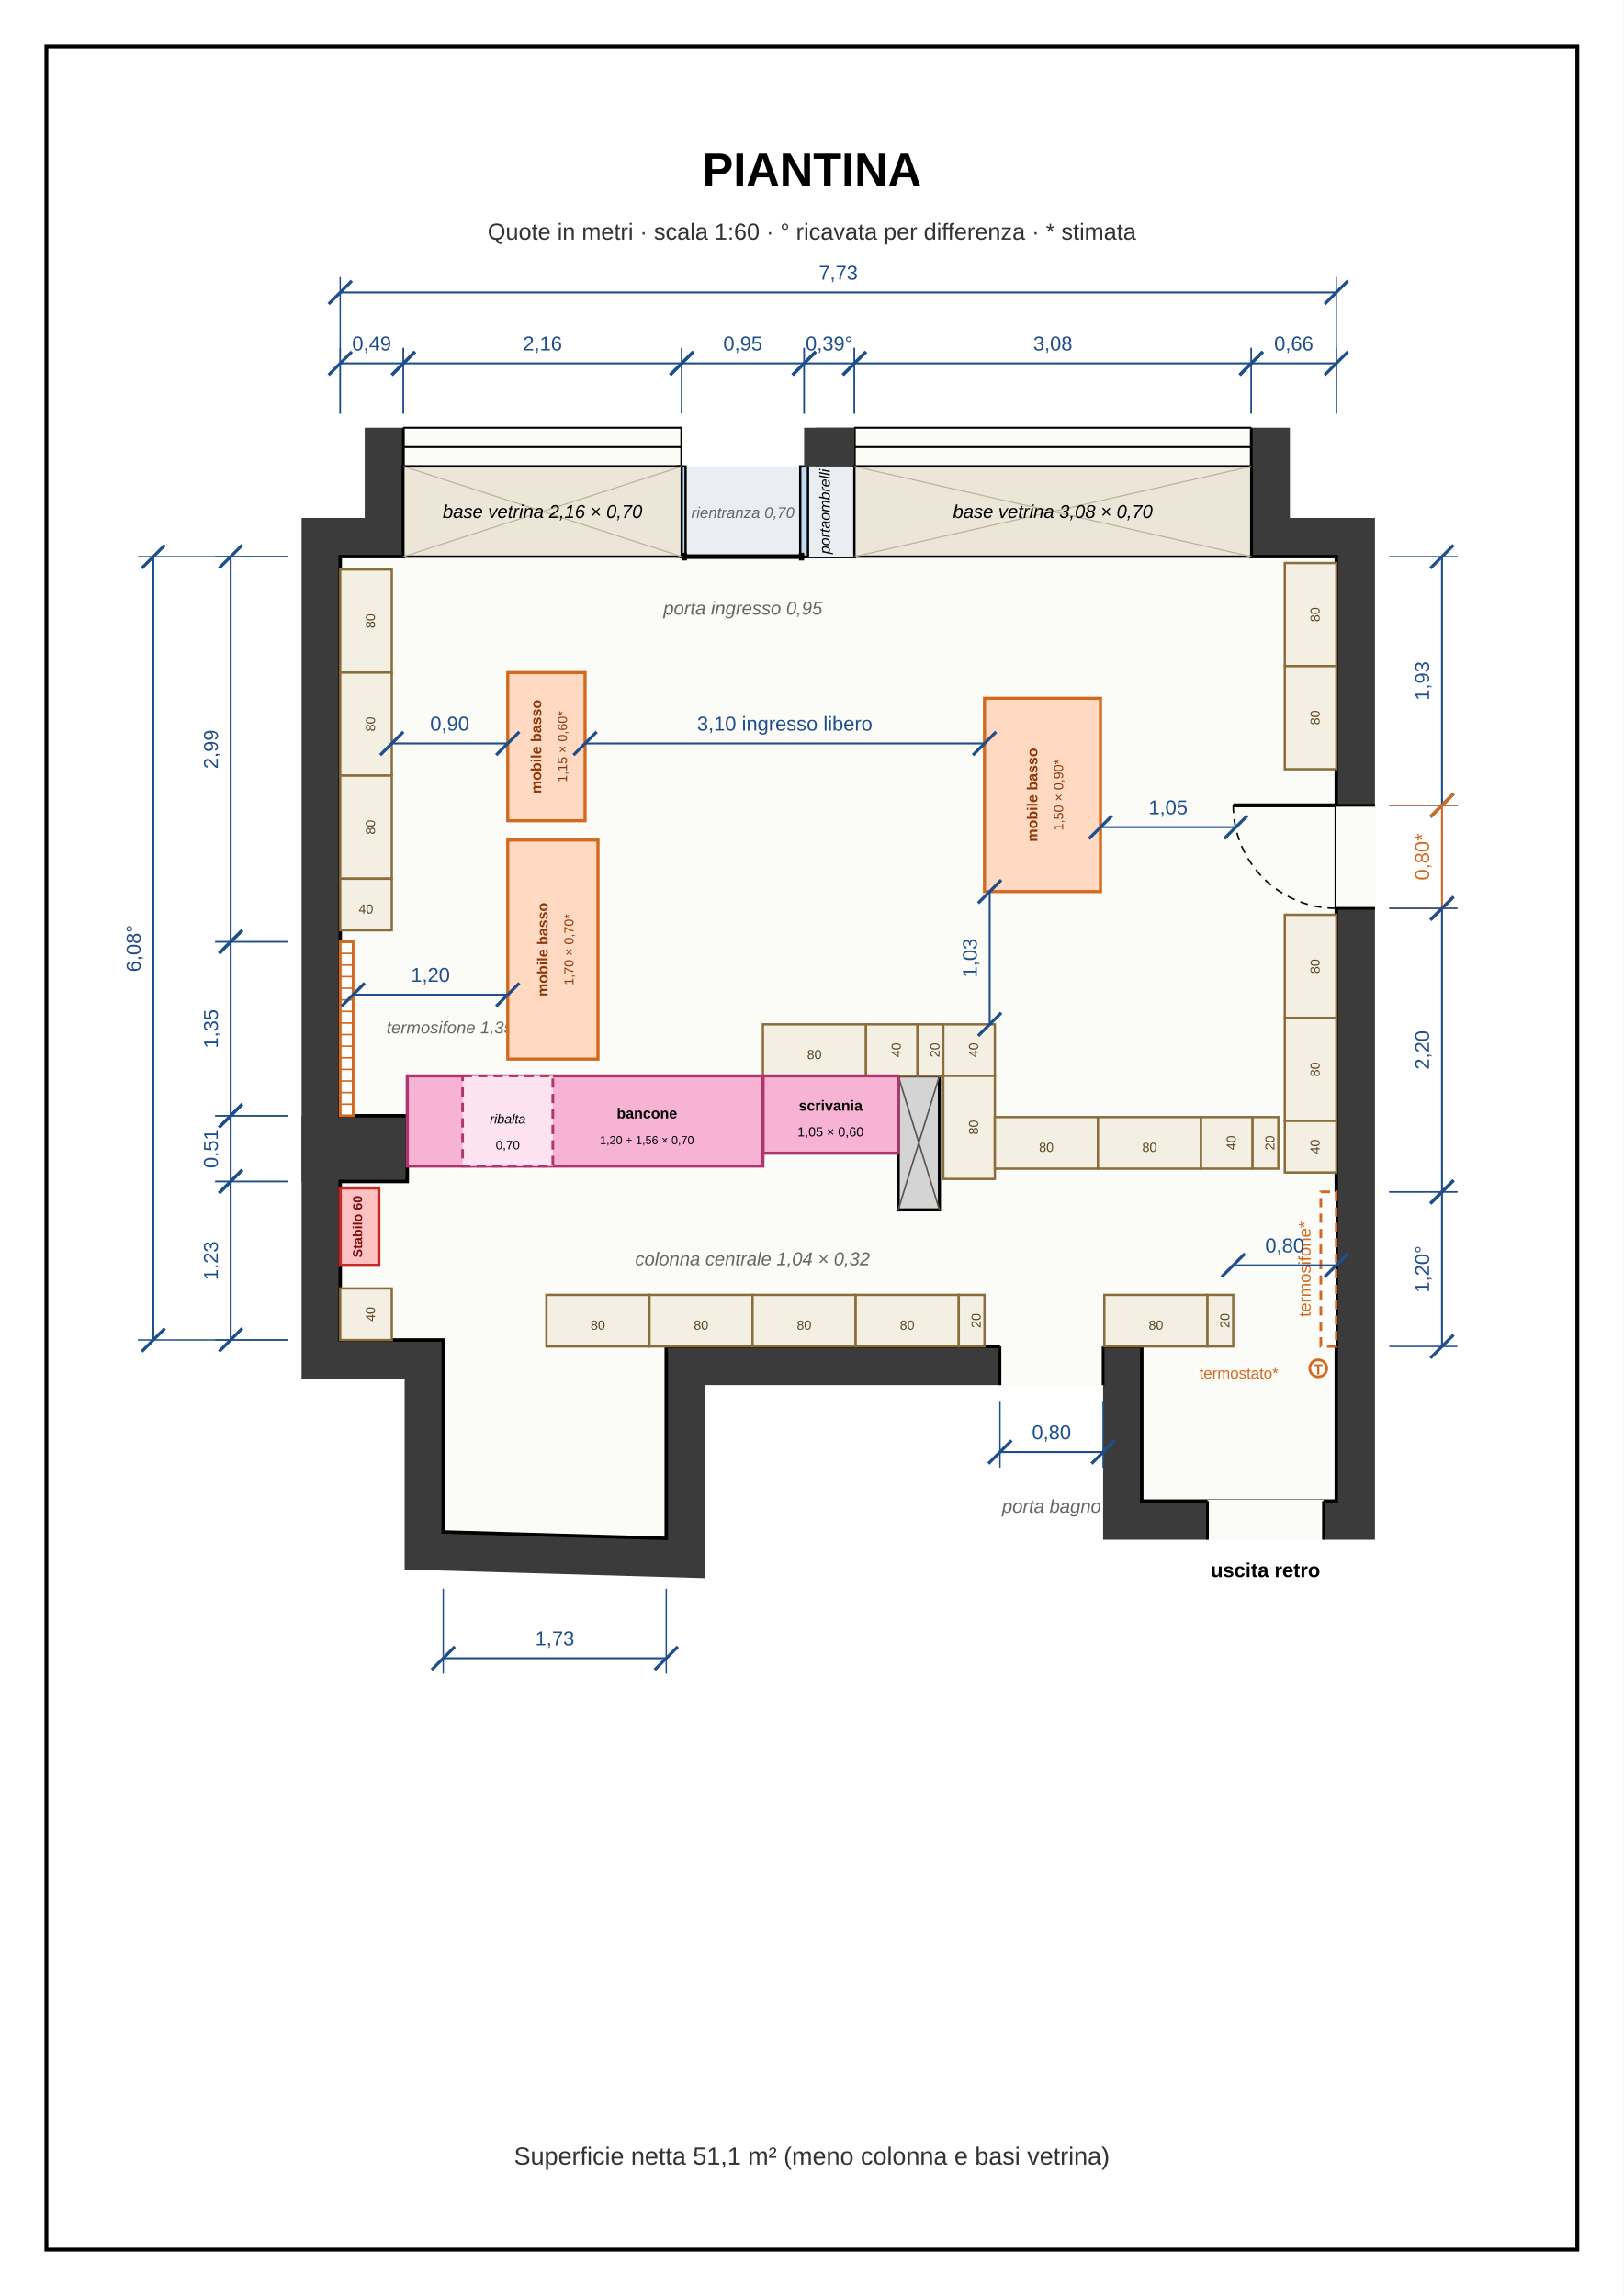
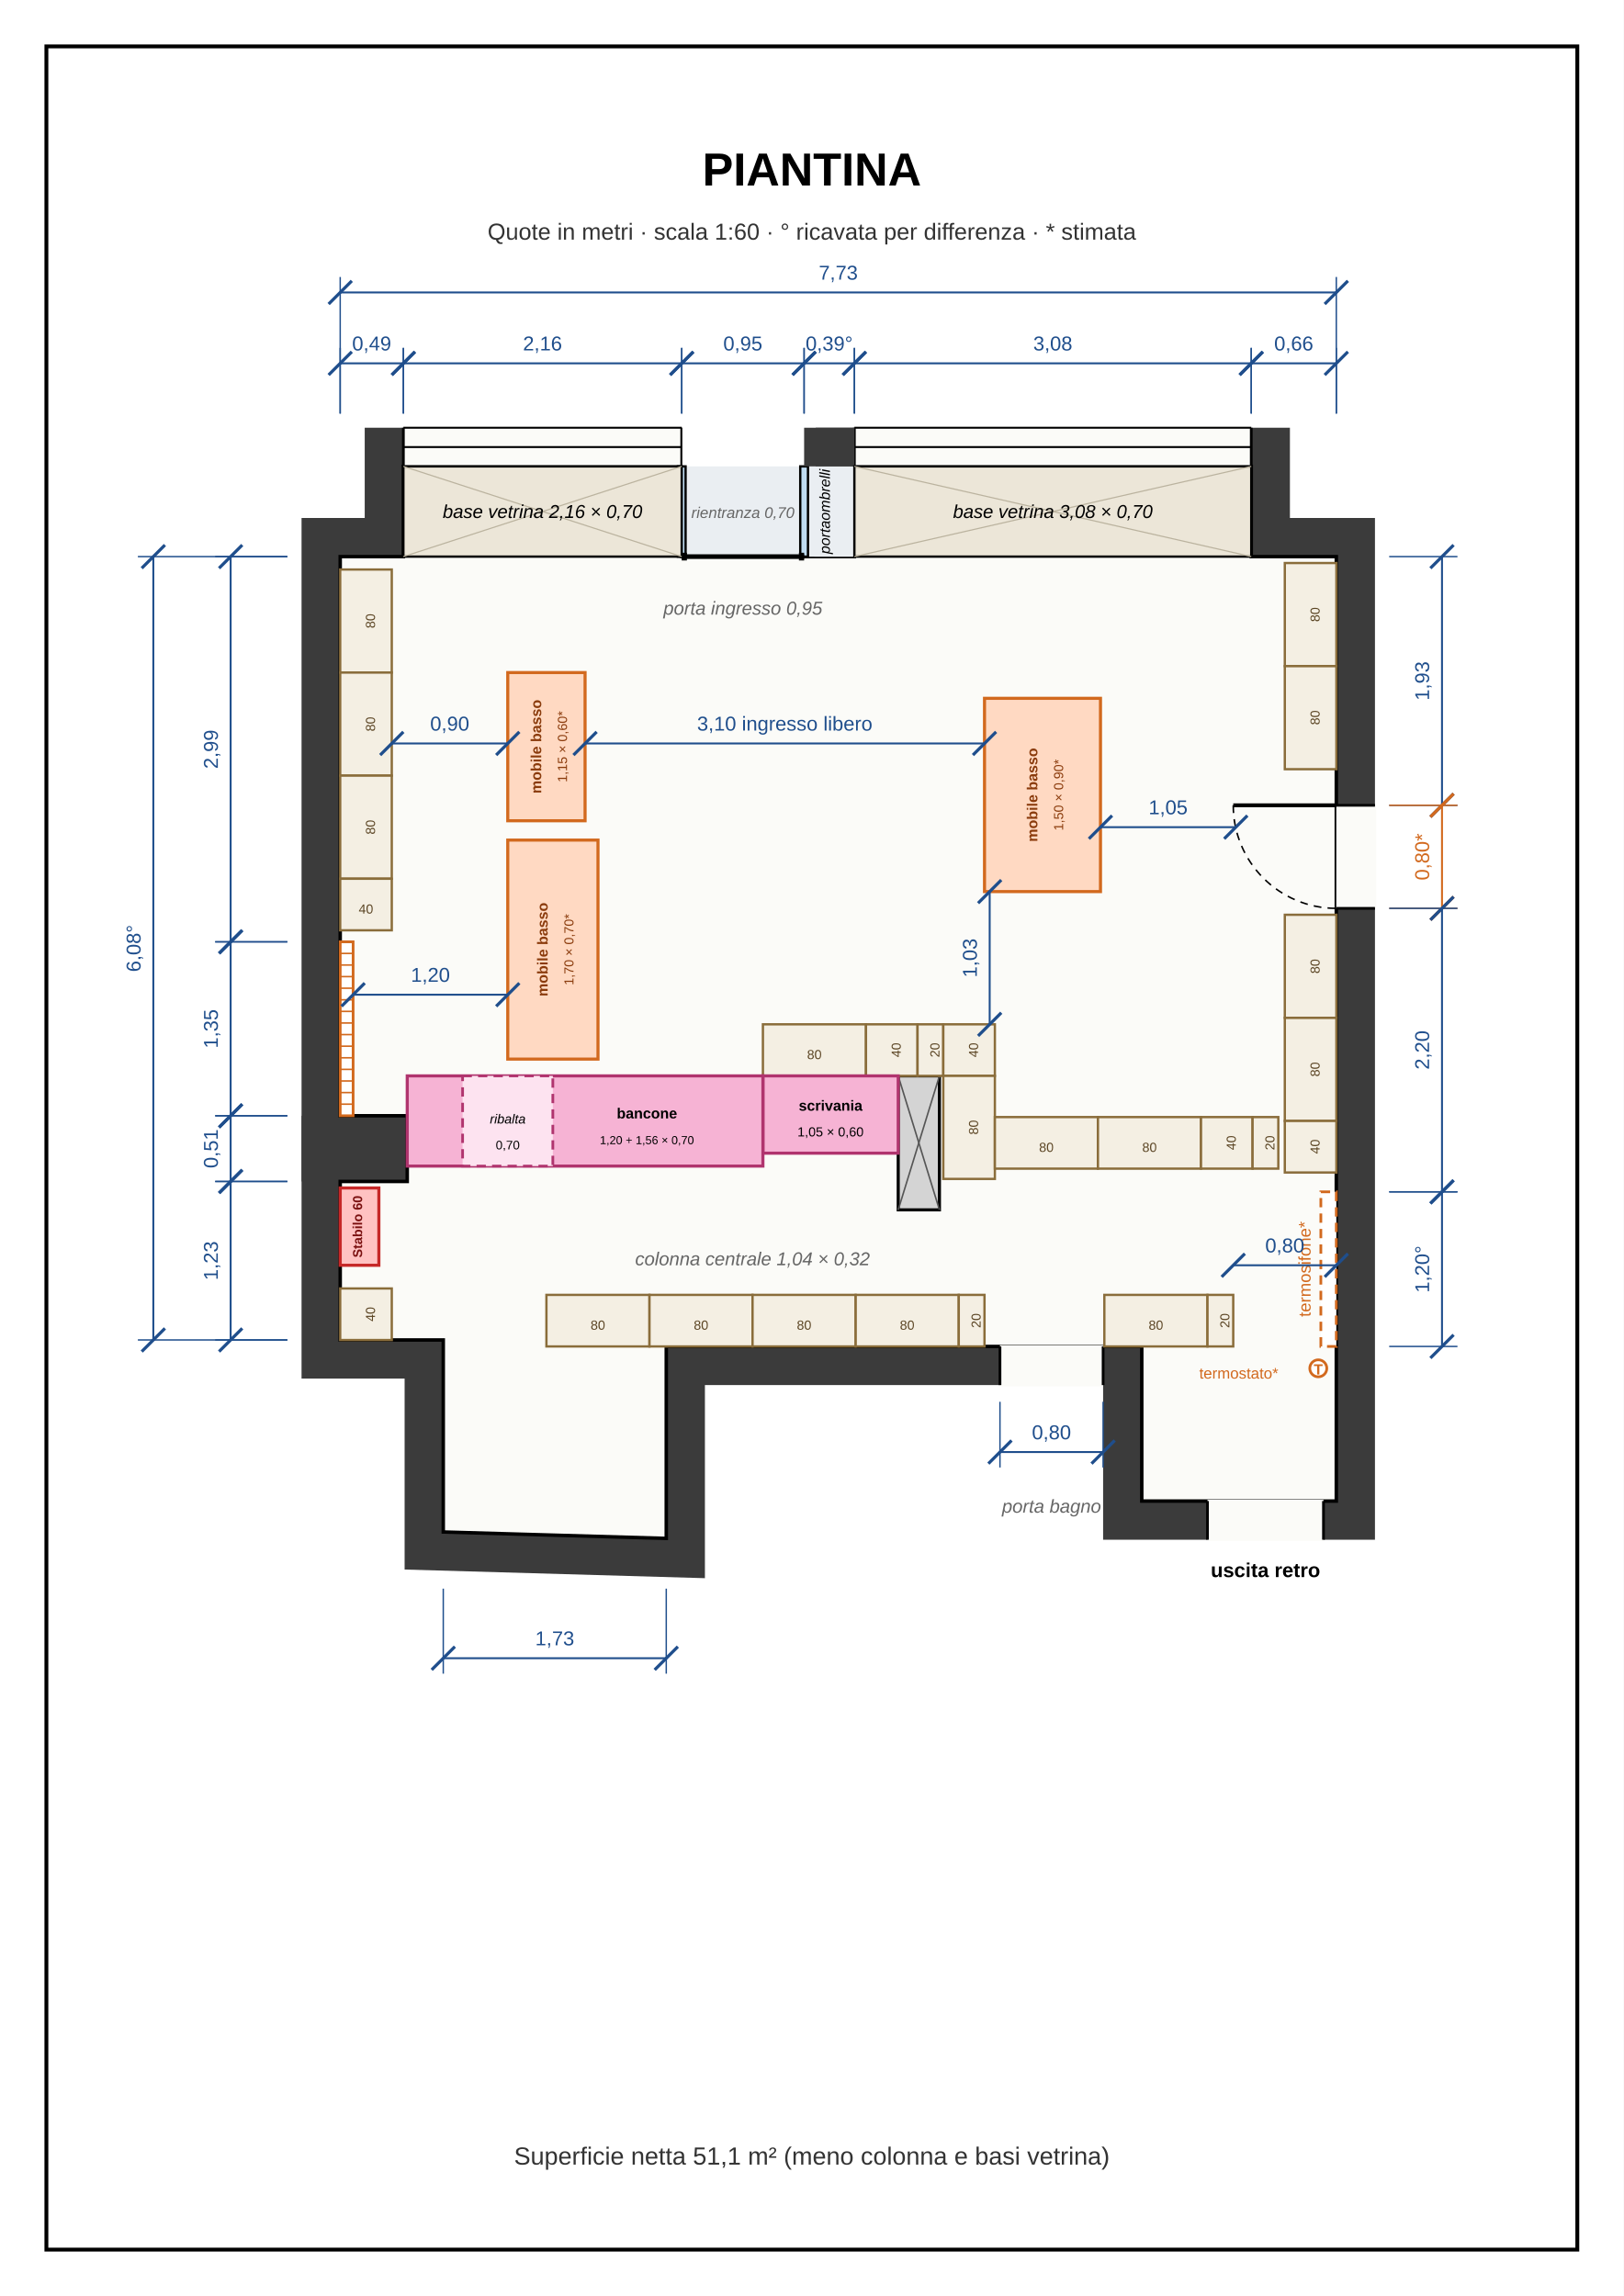
<svg xmlns="http://www.w3.org/2000/svg" width="210mm" height="297mm" viewBox="0 0 210 297" font-family="Arial, Helvetica, sans-serif">
  <defs>
    <pattern id="hatch" width="1.6" height="1.6" patternUnits="userSpaceOnUse" patternTransform="rotate(45)">
      <line x1="0" y1="0" x2="0" y2="1.6" stroke="#777" stroke-width="0.25" />
    </pattern>
  </defs>
  <rect width="210" height="297" fill="#ffffff" />
  <rect x="6" y="6" width="198" height="285" fill="none" stroke="#000" stroke-width="0.5" />
  <polygon points="44.00,72.00 52.17,72.00 52.17,60.33 88.17,60.33 88.17,72.00 110.50,72.00 110.50,60.33 161.83,60.33 161.83,72.00 172.83,72.00 172.83,194.17 147.67,194.17 147.67,174.17 86.17,174.17 86.17,199.00 57.33,198.17 57.33,173.33 44.00,173.33 44.00,152.83 52.67,152.83 52.67,144.33 44.00,144.33" fill="none" stroke="#3b3b3b" stroke-width="10.00" stroke-linejoin="miter" stroke-miterlimit="10" />
  <polygon points="44.00,72.00 52.17,72.00 52.17,60.33 88.17,60.33 88.17,72.00 110.50,72.00 110.50,60.33 161.83,60.33 161.83,72.00 172.83,72.00 172.83,194.17 147.67,194.17 147.67,174.17 86.17,174.17 86.17,199.00 57.33,198.17 57.33,173.33 44.00,173.33 44.00,152.83 52.67,152.83 52.67,144.33 44.00,144.33" fill="#fbfbf8" stroke="none" />
  <rect x="39.00" y="144.33" width="13.67" height="8.50" fill="#3b3b3b" stroke="none" stroke-width="0.25" />
  <polygon points="44.00,72.00 52.17,72.00 52.17,60.33 88.17,60.33 88.17,72.00 110.50,72.00 110.50,60.33 161.83,60.33 161.83,72.00 172.83,72.00 172.83,194.17 147.67,194.17 147.67,174.17 86.17,174.17 86.17,199.00 57.33,198.17 57.33,173.33 44.00,173.33 44.00,152.83 52.67,152.83 52.67,144.33 44.00,144.33" fill="none" stroke="#000" stroke-width="0.45" stroke-linejoin="miter" />
  <rect x="52.17" y="55.17" width="36.00" height="5.33" fill="#fbfbf8" stroke="none" stroke-width="0.25" />
  <line x1="52.17" y1="55.33" x2="52.17" y2="60.33" stroke="#000" stroke-width="0.35" />
  <line x1="88.17" y1="55.33" x2="88.17" y2="60.33" stroke="#000" stroke-width="0.35" />
  <line x1="52.17" y1="55.33" x2="88.17" y2="55.33" stroke="#000" stroke-width="0.25" />
  <line x1="52.17" y1="57.83" x2="88.17" y2="57.83" stroke="#000" stroke-width="0.25" />
  <line x1="52.17" y1="60.33" x2="88.17" y2="60.33" stroke="#000" stroke-width="0.25" />
  <rect x="110.50" y="55.17" width="51.33" height="5.33" fill="#fbfbf8" stroke="none" stroke-width="0.25" />
  <line x1="110.50" y1="55.33" x2="110.50" y2="60.33" stroke="#000" stroke-width="0.35" />
  <line x1="161.83" y1="55.33" x2="161.83" y2="60.33" stroke="#000" stroke-width="0.35" />
  <line x1="110.50" y1="55.33" x2="161.83" y2="55.33" stroke="#000" stroke-width="0.25" />
  <line x1="110.50" y1="57.83" x2="161.83" y2="57.83" stroke="#000" stroke-width="0.25" />
  <line x1="110.50" y1="60.33" x2="161.83" y2="60.33" stroke="#000" stroke-width="0.25" />
  <rect x="88.17" y="60.33" width="5.17" height="11.67" fill="#fbfbf8" stroke="none" stroke-width="0.25" />
  <rect x="88.25" y="55.17" width="5.25" height="5.25" fill="#ffffff" stroke="none" stroke-width="0.25" />
  <rect x="105.33" y="60.33" width="5.17" height="11.67" fill="#fbfbf8" stroke="none" stroke-width="0.25" />
  <rect x="88.17" y="66.83" width="22.33" height="5.17" fill="#fbfbf8" stroke="none" stroke-width="0.25" />
  <line x1="88.17" y1="67.00" x2="88.17" y2="72.00" stroke="#000" stroke-width="0.35" />
  <line x1="110.50" y1="67.00" x2="110.50" y2="72.00" stroke="#000" stroke-width="0.35" />
  <rect x="88.17" y="60.33" width="22.33" height="11.67" fill="#eaeef2" stroke="none" stroke-width="0.25" />
  <rect x="87.67" y="60.33" width="1.00" height="11.67" fill="#bfdcf2" stroke="#000" stroke-width="0.3" />
  <rect x="103.50" y="60.33" width="1.00" height="11.67" fill="#bfdcf2" stroke="#000" stroke-width="0.3" />
  <line x1="88.17" y1="72.00" x2="104.00" y2="72.00" stroke="#000" stroke-width="0.6" />
  <rect x="88.17" y="71.50" width="0.67" height="1.00" fill="#000" stroke="none" stroke-width="0.25" />
  <rect x="103.33" y="71.50" width="0.67" height="1.00" fill="#000" stroke="none" stroke-width="0.25" />
  <rect x="104.00" y="55.33" width="6.50" height="5.00" fill="#3b3b3b" stroke="none" stroke-width="0.25" />
  <rect x="172.83" y="104.17" width="5.17" height="13.33" fill="#fbfbf8" stroke="none" stroke-width="0.25" />
  <line x1="172.83" y1="104.17" x2="177.83" y2="104.17" stroke="#000" stroke-width="0.35" />
  <line x1="172.83" y1="117.50" x2="177.83" y2="117.50" stroke="#000" stroke-width="0.35" />
  <line x1="172.83" y1="104.17" x2="159.50" y2="104.17" stroke="#000" stroke-width="0.5" />
  <path d="M 159.50 104.17 A 13.33 13.33 0 0 0 172.83 117.50" fill="none" stroke="#000" stroke-width="0.2" stroke-dasharray="1 0.8" />
  <rect x="129.33" y="174.00" width="13.33" height="5.33" fill="#fbfbf8" stroke="none" stroke-width="0.25" />
  <line x1="129.33" y1="174.17" x2="129.33" y2="179.17" stroke="#000" stroke-width="0.35" />
  <line x1="142.67" y1="174.17" x2="142.67" y2="179.17" stroke="#000" stroke-width="0.35" />
  <rect x="156.17" y="194.00" width="15.00" height="5.33" fill="#fbfbf8" stroke="none" stroke-width="0.25" />
  <line x1="156.17" y1="194.17" x2="156.17" y2="199.17" stroke="#000" stroke-width="0.35" />
  <line x1="171.17" y1="194.17" x2="171.17" y2="199.17" stroke="#000" stroke-width="0.35" />
  <rect x="156.17" y="194.00" width="15.00" height="5.33" fill="none" stroke="none" stroke-width="0.25" />
  <rect x="52.17" y="60.33" width="36.00" height="11.67" fill="#ece6d8" stroke="#000" stroke-width="0.3" />
  <line x1="52.17" y1="60.33" x2="88.17" y2="72.00" stroke="#bbb39f" stroke-width="0.15" />
  <line x1="52.17" y1="72.00" x2="88.17" y2="60.33" stroke="#bbb39f" stroke-width="0.15" />
  <rect x="110.50" y="60.33" width="51.33" height="11.67" fill="#ece6d8" stroke="#000" stroke-width="0.3" />
  <line x1="110.50" y1="60.33" x2="161.83" y2="72.00" stroke="#bbb39f" stroke-width="0.15" />
  <line x1="110.50" y1="72.00" x2="161.83" y2="60.33" stroke="#bbb39f" stroke-width="0.15" />
  <rect x="116.17" y="139.17" width="5.33" height="17.33" fill="#d4d4d4" stroke="#000" stroke-width="0.4" />
  <line x1="116.17" y1="139.17" x2="121.50" y2="156.50" stroke="#555" stroke-width="0.2" />
  <line x1="121.50" y1="139.17" x2="116.17" y2="156.50" stroke="#555" stroke-width="0.2" />
  <rect x="44.00" y="121.83" width="1.67" height="22.50" fill="#fff" stroke="#d2691e" stroke-width="0.35" />
  <line x1="44.00" y1="123.33" x2="45.67" y2="123.33" stroke="#d2691e" stroke-width="0.2" />
  <line x1="44.00" y1="124.83" x2="45.67" y2="124.83" stroke="#d2691e" stroke-width="0.2" />
  <line x1="44.00" y1="126.33" x2="45.67" y2="126.33" stroke="#d2691e" stroke-width="0.2" />
  <line x1="44.00" y1="127.83" x2="45.67" y2="127.83" stroke="#d2691e" stroke-width="0.2" />
  <line x1="44.00" y1="129.33" x2="45.67" y2="129.33" stroke="#d2691e" stroke-width="0.2" />
  <line x1="44.00" y1="130.83" x2="45.67" y2="130.83" stroke="#d2691e" stroke-width="0.2" />
  <line x1="44.00" y1="132.33" x2="45.67" y2="132.33" stroke="#d2691e" stroke-width="0.2" />
  <line x1="44.00" y1="133.83" x2="45.67" y2="133.83" stroke="#d2691e" stroke-width="0.2" />
  <line x1="44.00" y1="135.33" x2="45.67" y2="135.33" stroke="#d2691e" stroke-width="0.2" />
  <line x1="44.00" y1="136.83" x2="45.67" y2="136.83" stroke="#d2691e" stroke-width="0.2" />
  <line x1="44.00" y1="138.33" x2="45.67" y2="138.33" stroke="#d2691e" stroke-width="0.2" />
  <line x1="44.00" y1="139.83" x2="45.67" y2="139.83" stroke="#d2691e" stroke-width="0.2" />
  <line x1="44.00" y1="141.33" x2="45.67" y2="141.33" stroke="#d2691e" stroke-width="0.2" />
  <line x1="44.00" y1="142.83" x2="45.67" y2="142.83" stroke="#d2691e" stroke-width="0.2" />
  <rect x="170.83" y="154.17" width="2.00" height="20.00" fill="#fff" stroke="#d2691e" stroke-width="0.35" stroke-dasharray="1.2 0.8" />
  <text x="169.50" y="164.17" font-size="2.2" fill="#d2691e" text-anchor="middle" font-weight="normal" font-style="normal" transform="rotate(-90 169.50 164.17)">termosifone*</text>
  <circle cx="170.50" cy="177.00" r="1.1" fill="#fff" stroke="#d2691e" stroke-width="0.35" />
  <text x="170.50" y="177.80" font-size="1.9" fill="#d2691e" text-anchor="middle" font-weight="bold">T</text>
  <text x="165.33" y="178.33" font-size="2.0" fill="#d2691e" text-anchor="end" font-weight="normal" font-style="normal">termostato*</text>
  <text x="70.17" y="67.00" font-size="2.4" fill="#000" text-anchor="middle" font-weight="normal" font-style="italic">base vetrina 2,16 × 0,70</text>
  <text x="136.17" y="67.00" font-size="2.4" fill="#000" text-anchor="middle" font-weight="normal" font-style="italic">base vetrina 3,08 × 0,70</text>
  <text x="96.08" y="79.50" font-size="2.4" fill="#666666" text-anchor="middle" font-weight="normal" font-style="italic">porta ingresso 0,95</text>
  <text x="96.08" y="67.00" font-size="2.0" fill="#666666" text-anchor="middle" font-weight="normal" font-style="italic">rientranza 0,70</text>
  <text x="107.33" y="66.17" font-size="1.9" fill="#000" text-anchor="middle" font-weight="normal" font-style="italic" transform="rotate(-90 107.33 66.17)">portaombrelli</text>
  <text x="97.33" y="163.67" font-size="2.4" fill="#666666" text-anchor="middle" font-weight="normal" font-style="italic">colonna centrale 1,04 × 0,32</text>
-   <text x="50.00" y="133.67" font-size="2.2" fill="#666666" text-anchor="start" font-weight="normal" font-style="italic">termosifone 1,35</text>
  <text x="136.00" y="195.67" font-size="2.4" fill="#666666" text-anchor="middle" font-weight="normal" font-style="italic">porta bagno</text>
  <text x="163.67" y="204.00" font-size="2.6" fill="#000" text-anchor="middle" font-weight="bold" font-style="normal">uscita retro</text>
  <rect x="44.00" y="73.67" width="6.67" height="13.33" fill="#f4efe3" stroke="#8a6d3b" stroke-width="0.3" />
  <text x="48.50" y="80.33" font-size="1.7" fill="#5b4524" text-anchor="middle" font-weight="normal" font-style="normal" transform="rotate(-90 48.50 80.33)">80</text>
  <rect x="44.00" y="87.00" width="6.67" height="13.33" fill="#f4efe3" stroke="#8a6d3b" stroke-width="0.3" />
  <text x="48.50" y="93.67" font-size="1.7" fill="#5b4524" text-anchor="middle" font-weight="normal" font-style="normal" transform="rotate(-90 48.50 93.67)">80</text>
  <rect x="44.00" y="100.33" width="6.67" height="13.33" fill="#f4efe3" stroke="#8a6d3b" stroke-width="0.3" />
  <text x="48.50" y="107.00" font-size="1.7" fill="#5b4524" text-anchor="middle" font-weight="normal" font-style="normal" transform="rotate(-90 48.50 107.00)">80</text>
  <rect x="44.00" y="113.67" width="6.67" height="6.67" fill="#f4efe3" stroke="#8a6d3b" stroke-width="0.3" />
  <text x="47.33" y="118.17" font-size="1.7" fill="#5b4524" text-anchor="middle" font-weight="normal" font-style="normal">40</text>
  <rect x="44.00" y="166.67" width="6.67" height="6.67" fill="#f4efe3" stroke="#8a6d3b" stroke-width="0.3" />
  <text x="48.50" y="170.00" font-size="1.7" fill="#5b4524" text-anchor="middle" font-weight="normal" font-style="normal" transform="rotate(-90 48.50 170.00)">40</text>
  <rect x="70.67" y="167.50" width="13.33" height="6.67" fill="#f4efe3" stroke="#8a6d3b" stroke-width="0.3" />
  <text x="77.33" y="172.00" font-size="1.7" fill="#5b4524" text-anchor="middle" font-weight="normal" font-style="normal">80</text>
  <rect x="84.00" y="167.50" width="13.33" height="6.67" fill="#f4efe3" stroke="#8a6d3b" stroke-width="0.3" />
  <text x="90.67" y="172.00" font-size="1.7" fill="#5b4524" text-anchor="middle" font-weight="normal" font-style="normal">80</text>
  <rect x="97.33" y="167.50" width="13.33" height="6.67" fill="#f4efe3" stroke="#8a6d3b" stroke-width="0.3" />
  <text x="104.00" y="172.00" font-size="1.7" fill="#5b4524" text-anchor="middle" font-weight="normal" font-style="normal">80</text>
  <rect x="110.67" y="167.50" width="13.33" height="6.67" fill="#f4efe3" stroke="#8a6d3b" stroke-width="0.3" />
  <text x="117.33" y="172.00" font-size="1.7" fill="#5b4524" text-anchor="middle" font-weight="normal" font-style="normal">80</text>
  <rect x="124.00" y="167.50" width="3.33" height="6.67" fill="#f4efe3" stroke="#8a6d3b" stroke-width="0.3" />
  <text x="126.83" y="170.83" font-size="1.7" fill="#5b4524" text-anchor="middle" font-weight="normal" font-style="normal" transform="rotate(-90 126.83 170.83)">20</text>
  <rect x="142.83" y="167.50" width="13.33" height="6.67" fill="#f4efe3" stroke="#8a6d3b" stroke-width="0.3" />
  <text x="149.50" y="172.00" font-size="1.7" fill="#5b4524" text-anchor="middle" font-weight="normal" font-style="normal">80</text>
  <rect x="156.17" y="167.50" width="3.33" height="6.67" fill="#f4efe3" stroke="#8a6d3b" stroke-width="0.3" />
  <text x="159.00" y="170.83" font-size="1.7" fill="#5b4524" text-anchor="middle" font-weight="normal" font-style="normal" transform="rotate(-90 159.00 170.83)">20</text>
  <line x1="159.50" y1="163.67" x2="172.83" y2="163.67" stroke="#1f4e8c" stroke-width="0.25" />
  <line x1="158.00" y1="165.17" x2="161.00" y2="162.17" stroke="#1f4e8c" stroke-width="0.4" />
  <line x1="171.33" y1="165.17" x2="174.33" y2="162.17" stroke="#1f4e8c" stroke-width="0.4" />
  <text x="166.17" y="162.00" font-size="2.6" fill="#1f4e8c" text-anchor="middle" font-weight="normal" font-style="normal">0,80</text>
  <rect x="166.17" y="72.83" width="6.67" height="13.33" fill="#f4efe3" stroke="#8a6d3b" stroke-width="0.3" />
  <text x="170.67" y="79.50" font-size="1.7" fill="#5b4524" text-anchor="middle" font-weight="normal" font-style="normal" transform="rotate(-90 170.67 79.50)">80</text>
  <rect x="166.17" y="86.17" width="6.67" height="13.33" fill="#f4efe3" stroke="#8a6d3b" stroke-width="0.3" />
  <text x="170.67" y="92.83" font-size="1.7" fill="#5b4524" text-anchor="middle" font-weight="normal" font-style="normal" transform="rotate(-90 170.67 92.83)">80</text>
  <rect x="166.17" y="118.33" width="6.67" height="13.33" fill="#f4efe3" stroke="#8a6d3b" stroke-width="0.3" />
  <text x="170.67" y="125.00" font-size="1.7" fill="#5b4524" text-anchor="middle" font-weight="normal" font-style="normal" transform="rotate(-90 170.67 125.00)">80</text>
  <rect x="166.17" y="131.67" width="6.67" height="13.33" fill="#f4efe3" stroke="#8a6d3b" stroke-width="0.3" />
  <text x="170.67" y="138.33" font-size="1.7" fill="#5b4524" text-anchor="middle" font-weight="normal" font-style="normal" transform="rotate(-90 170.67 138.33)">80</text>
  <rect x="166.17" y="145.00" width="6.67" height="6.67" fill="#f4efe3" stroke="#8a6d3b" stroke-width="0.3" />
  <text x="170.67" y="148.33" font-size="1.7" fill="#5b4524" text-anchor="middle" font-weight="normal" font-style="normal" transform="rotate(-90 170.67 148.33)">40</text>
  <rect x="98.67" y="132.50" width="13.33" height="6.67" fill="#f4efe3" stroke="#8a6d3b" stroke-width="0.3" />
  <text x="105.33" y="137.00" font-size="1.7" fill="#5b4524" text-anchor="middle" font-weight="normal" font-style="normal">80</text>
  <rect x="112.00" y="132.50" width="6.67" height="6.67" fill="#f4efe3" stroke="#8a6d3b" stroke-width="0.3" />
  <text x="116.50" y="135.83" font-size="1.7" fill="#5b4524" text-anchor="middle" font-weight="normal" font-style="normal" transform="rotate(-90 116.50 135.83)">40</text>
  <rect x="118.67" y="132.50" width="3.33" height="6.67" fill="#f4efe3" stroke="#8a6d3b" stroke-width="0.3" />
  <text x="121.50" y="135.83" font-size="1.7" fill="#5b4524" text-anchor="middle" font-weight="normal" font-style="normal" transform="rotate(-90 121.50 135.83)">20</text>
  <rect x="122.00" y="132.50" width="6.67" height="6.67" fill="#f4efe3" stroke="#8a6d3b" stroke-width="0.3" />
  <text x="126.50" y="135.83" font-size="1.7" fill="#5b4524" text-anchor="middle" font-weight="normal" font-style="normal" transform="rotate(-90 126.50 135.83)">40</text>
  <rect x="122.00" y="139.17" width="6.67" height="13.33" fill="#f4efe3" stroke="#8a6d3b" stroke-width="0.3" />
  <text x="126.50" y="145.83" font-size="1.7" fill="#5b4524" text-anchor="middle" font-weight="normal" font-style="normal" transform="rotate(-90 126.50 145.83)">80</text>
  <rect x="128.67" y="144.50" width="13.33" height="6.67" fill="#f4efe3" stroke="#8a6d3b" stroke-width="0.3" />
  <text x="135.33" y="149.00" font-size="1.7" fill="#5b4524" text-anchor="middle" font-weight="normal" font-style="normal">80</text>
  <rect x="142.00" y="144.50" width="13.33" height="6.67" fill="#f4efe3" stroke="#8a6d3b" stroke-width="0.3" />
  <text x="148.67" y="149.00" font-size="1.7" fill="#5b4524" text-anchor="middle" font-weight="normal" font-style="normal">80</text>
  <rect x="155.33" y="144.50" width="6.67" height="6.67" fill="#f4efe3" stroke="#8a6d3b" stroke-width="0.3" />
  <text x="159.83" y="147.83" font-size="1.7" fill="#5b4524" text-anchor="middle" font-weight="normal" font-style="normal" transform="rotate(-90 159.83 147.83)">40</text>
  <rect x="162.00" y="144.50" width="3.33" height="6.67" fill="#f4efe3" stroke="#8a6d3b" stroke-width="0.3" />
  <text x="164.83" y="147.83" font-size="1.7" fill="#5b4524" text-anchor="middle" font-weight="normal" font-style="normal" transform="rotate(-90 164.83 147.83)">20</text>
  <rect x="98.67" y="139.17" width="17.50" height="10.00" fill="#f6b3d4" stroke="#b0346e" stroke-width="0.4" />
  <text x="107.42" y="143.67" font-size="1.9" fill="#000" text-anchor="middle" font-weight="bold" font-style="normal">scrivania</text>
  <text x="107.42" y="147.00" font-size="1.7" fill="#000" text-anchor="middle" font-weight="normal" font-style="normal">1,05 × 0,60</text>
  <rect x="52.67" y="139.17" width="46.00" height="11.67" fill="#f6b3d4" stroke="#b0346e" stroke-width="0.4" />
  <rect x="59.83" y="139.17" width="11.67" height="11.67" fill="#fde3f0" stroke="#b0346e" stroke-width="0.35" stroke-dasharray="1.2 0.8" />
  <text x="65.67" y="145.33" font-size="1.7" fill="#000" text-anchor="middle" font-weight="normal" font-style="italic">ribalta</text>
  <text x="65.67" y="148.67" font-size="1.6" fill="#000" text-anchor="middle" font-weight="normal" font-style="normal">0,70</text>
  <text x="83.67" y="144.67" font-size="1.9" fill="#000" text-anchor="middle" font-weight="bold" font-style="normal">bancone</text>
  <text x="83.67" y="148.00" font-size="1.5" fill="#000" text-anchor="middle" font-weight="normal" font-style="normal">1,20 + 1,56 × 0,70</text>
  <rect x="65.67" y="87.00" width="10.00" height="19.17" fill="#ffd9c2" stroke="#d2691e" stroke-width="0.4" />
  <text x="70.00" y="96.58" font-size="1.9" fill="#8a3b0c" text-anchor="middle" font-weight="bold" font-style="normal" transform="rotate(-90 70.00 96.58)">mobile basso</text>
  <text x="73.33" y="96.58" font-size="1.7" fill="#8a3b0c" text-anchor="middle" font-weight="normal" font-style="normal" transform="rotate(-90 73.33 96.58)">1,15 × 0,60*</text>
  <rect x="65.67" y="108.67" width="11.67" height="28.33" fill="#ffd9c2" stroke="#d2691e" stroke-width="0.4" />
  <text x="70.83" y="122.83" font-size="1.9" fill="#8a3b0c" text-anchor="middle" font-weight="bold" font-style="normal" transform="rotate(-90 70.83 122.83)">mobile basso</text>
  <text x="74.17" y="122.83" font-size="1.7" fill="#8a3b0c" text-anchor="middle" font-weight="normal" font-style="normal" transform="rotate(-90 74.17 122.83)">1,70 × 0,70*</text>
  <rect x="127.33" y="90.33" width="15.00" height="25.00" fill="#ffd9c2" stroke="#d2691e" stroke-width="0.4" />
  <text x="134.17" y="102.83" font-size="1.9" fill="#8a3b0c" text-anchor="middle" font-weight="bold" font-style="normal" transform="rotate(-90 134.17 102.83)">mobile basso</text>
  <text x="137.50" y="102.83" font-size="1.7" fill="#8a3b0c" text-anchor="middle" font-weight="normal" font-style="normal" transform="rotate(-90 137.50 102.83)">1,50 × 0,90*</text>
  <line x1="50.67" y1="96.17" x2="65.67" y2="96.17" stroke="#1f4e8c" stroke-width="0.25" />
  <line x1="49.17" y1="97.67" x2="52.17" y2="94.67" stroke="#1f4e8c" stroke-width="0.4" />
  <line x1="64.17" y1="97.67" x2="67.17" y2="94.67" stroke="#1f4e8c" stroke-width="0.4" />
  <text x="58.17" y="94.50" font-size="2.6" fill="#1f4e8c" text-anchor="middle" font-weight="normal" font-style="normal">0,90</text>
  <line x1="45.67" y1="128.67" x2="65.67" y2="128.67" stroke="#1f4e8c" stroke-width="0.25" />
  <line x1="44.17" y1="130.17" x2="47.17" y2="127.17" stroke="#1f4e8c" stroke-width="0.4" />
  <line x1="64.17" y1="130.17" x2="67.17" y2="127.17" stroke="#1f4e8c" stroke-width="0.4" />
  <text x="55.67" y="127.00" font-size="2.6" fill="#1f4e8c" text-anchor="middle" font-weight="normal" font-style="normal">1,20</text>
  <line x1="75.67" y1="96.17" x2="127.33" y2="96.17" stroke="#1f4e8c" stroke-width="0.25" />
  <line x1="74.17" y1="97.67" x2="77.17" y2="94.67" stroke="#1f4e8c" stroke-width="0.4" />
  <line x1="125.83" y1="97.67" x2="128.83" y2="94.67" stroke="#1f4e8c" stroke-width="0.4" />
  <text x="101.50" y="94.50" font-size="2.6" fill="#1f4e8c" text-anchor="middle" font-weight="normal" font-style="normal">3,10 ingresso libero</text>
  <line x1="142.33" y1="107.00" x2="159.83" y2="107.00" stroke="#1f4e8c" stroke-width="0.25" />
  <line x1="140.83" y1="108.50" x2="143.83" y2="105.50" stroke="#1f4e8c" stroke-width="0.4" />
  <line x1="158.33" y1="108.50" x2="161.33" y2="105.50" stroke="#1f4e8c" stroke-width="0.4" />
  <text x="151.08" y="105.33" font-size="2.6" fill="#1f4e8c" text-anchor="middle" font-weight="normal" font-style="normal">1,05</text>
  <line x1="128.00" y1="115.33" x2="128.00" y2="132.50" stroke="#1f4e8c" stroke-width="0.25" />
  <line x1="126.50" y1="116.83" x2="129.50" y2="113.83" stroke="#1f4e8c" stroke-width="0.4" />
  <line x1="126.50" y1="134.00" x2="129.50" y2="131.00" stroke="#1f4e8c" stroke-width="0.4" />
  <text x="126.33" y="123.92" font-size="2.6" fill="#1f4e8c" text-anchor="middle" font-weight="normal" font-style="normal" transform="rotate(-90 126.33 123.92)">1,03</text>
  <rect x="44.00" y="153.67" width="5.00" height="10.00" fill="#ffc2c2" stroke="#c62828" stroke-width="0.4" />
  <text x="46.83" y="158.67" font-size="1.7" fill="#7a1010" text-anchor="middle" font-weight="bold" font-style="normal" transform="rotate(-90 46.83 158.67)">Stabilo 60</text>
  <line x1="44.00" y1="53.50" x2="44.00" y2="45.00" stroke="#1f4e8c" stroke-width="0.18" />
  <line x1="52.17" y1="53.50" x2="52.17" y2="45.00" stroke="#1f4e8c" stroke-width="0.18" />
  <line x1="44.00" y1="47.00" x2="52.17" y2="47.00" stroke="#1f4e8c" stroke-width="0.25" />
  <line x1="42.50" y1="48.50" x2="45.50" y2="45.50" stroke="#1f4e8c" stroke-width="0.4" />
  <line x1="50.67" y1="48.50" x2="53.67" y2="45.50" stroke="#1f4e8c" stroke-width="0.4" />
  <text x="48.08" y="45.33" font-size="2.6" fill="#1f4e8c" text-anchor="middle" font-weight="normal" font-style="normal">0,49</text>
  <line x1="52.17" y1="53.50" x2="52.17" y2="45.00" stroke="#1f4e8c" stroke-width="0.18" />
  <line x1="88.17" y1="53.50" x2="88.17" y2="45.00" stroke="#1f4e8c" stroke-width="0.18" />
  <line x1="52.17" y1="47.00" x2="88.17" y2="47.00" stroke="#1f4e8c" stroke-width="0.25" />
  <line x1="50.67" y1="48.50" x2="53.67" y2="45.50" stroke="#1f4e8c" stroke-width="0.4" />
  <line x1="86.67" y1="48.50" x2="89.67" y2="45.50" stroke="#1f4e8c" stroke-width="0.4" />
  <text x="70.17" y="45.33" font-size="2.6" fill="#1f4e8c" text-anchor="middle" font-weight="normal" font-style="normal">2,16</text>
  <line x1="88.17" y1="53.50" x2="88.17" y2="45.00" stroke="#1f4e8c" stroke-width="0.18" />
  <line x1="104.00" y1="53.50" x2="104.00" y2="45.00" stroke="#1f4e8c" stroke-width="0.18" />
  <line x1="88.17" y1="47.00" x2="104.00" y2="47.00" stroke="#1f4e8c" stroke-width="0.25" />
  <line x1="86.67" y1="48.50" x2="89.67" y2="45.50" stroke="#1f4e8c" stroke-width="0.4" />
  <line x1="102.50" y1="48.50" x2="105.50" y2="45.50" stroke="#1f4e8c" stroke-width="0.4" />
  <text x="96.08" y="45.33" font-size="2.6" fill="#1f4e8c" text-anchor="middle" font-weight="normal" font-style="normal">0,95</text>
  <line x1="104.00" y1="53.50" x2="104.00" y2="45.00" stroke="#1f4e8c" stroke-width="0.18" />
  <line x1="110.50" y1="53.50" x2="110.50" y2="45.00" stroke="#1f4e8c" stroke-width="0.18" />
  <line x1="104.00" y1="47.00" x2="110.50" y2="47.00" stroke="#1f4e8c" stroke-width="0.25" />
  <line x1="102.50" y1="48.50" x2="105.50" y2="45.50" stroke="#1f4e8c" stroke-width="0.4" />
  <line x1="109.00" y1="48.50" x2="112.00" y2="45.50" stroke="#1f4e8c" stroke-width="0.4" />
  <text x="107.25" y="45.33" font-size="2.6" fill="#1f4e8c" text-anchor="middle" font-weight="normal" font-style="normal">0,39°</text>
  <line x1="110.50" y1="53.50" x2="110.50" y2="45.00" stroke="#1f4e8c" stroke-width="0.18" />
  <line x1="161.83" y1="53.50" x2="161.83" y2="45.00" stroke="#1f4e8c" stroke-width="0.18" />
  <line x1="110.50" y1="47.00" x2="161.83" y2="47.00" stroke="#1f4e8c" stroke-width="0.25" />
  <line x1="109.00" y1="48.50" x2="112.00" y2="45.50" stroke="#1f4e8c" stroke-width="0.4" />
  <line x1="160.33" y1="48.50" x2="163.33" y2="45.50" stroke="#1f4e8c" stroke-width="0.4" />
  <text x="136.17" y="45.33" font-size="2.6" fill="#1f4e8c" text-anchor="middle" font-weight="normal" font-style="normal">3,08</text>
  <line x1="161.83" y1="53.50" x2="161.83" y2="45.00" stroke="#1f4e8c" stroke-width="0.18" />
  <line x1="172.83" y1="53.50" x2="172.83" y2="45.00" stroke="#1f4e8c" stroke-width="0.18" />
  <line x1="161.83" y1="47.00" x2="172.83" y2="47.00" stroke="#1f4e8c" stroke-width="0.25" />
  <line x1="160.33" y1="48.50" x2="163.33" y2="45.50" stroke="#1f4e8c" stroke-width="0.4" />
  <line x1="171.33" y1="48.50" x2="174.33" y2="45.50" stroke="#1f4e8c" stroke-width="0.4" />
  <text x="167.33" y="45.33" font-size="2.6" fill="#1f4e8c" text-anchor="middle" font-weight="normal" font-style="normal">0,66</text>
  <line x1="44.00" y1="53.50" x2="44.00" y2="35.83" stroke="#1f4e8c" stroke-width="0.18" />
  <line x1="172.83" y1="53.50" x2="172.83" y2="35.83" stroke="#1f4e8c" stroke-width="0.18" />
  <line x1="44.00" y1="37.83" x2="172.83" y2="37.83" stroke="#1f4e8c" stroke-width="0.25" />
  <line x1="42.50" y1="39.33" x2="45.50" y2="36.33" stroke="#1f4e8c" stroke-width="0.4" />
  <line x1="171.33" y1="39.33" x2="174.33" y2="36.33" stroke="#1f4e8c" stroke-width="0.4" />
  <text x="108.42" y="36.17" font-size="2.6" fill="#1f4e8c" text-anchor="middle" font-weight="normal" font-style="normal">7,73</text>
  <line x1="179.67" y1="72.00" x2="188.50" y2="72.00" stroke="#1f4e8c" stroke-width="0.18" />
  <line x1="179.67" y1="104.17" x2="188.50" y2="104.17" stroke="#1f4e8c" stroke-width="0.18" />
  <line x1="186.50" y1="72.00" x2="186.50" y2="104.17" stroke="#1f4e8c" stroke-width="0.25" />
  <line x1="185.00" y1="73.50" x2="188.00" y2="70.50" stroke="#1f4e8c" stroke-width="0.4" />
  <line x1="185.00" y1="105.67" x2="188.00" y2="102.67" stroke="#1f4e8c" stroke-width="0.4" />
  <text x="184.83" y="88.08" font-size="2.6" fill="#1f4e8c" text-anchor="middle" font-weight="normal" font-style="normal" transform="rotate(-90 184.83 88.08)">1,93</text>
  <line x1="179.67" y1="104.17" x2="188.50" y2="104.17" stroke="#d2691e" stroke-width="0.18" />
  <line x1="179.67" y1="117.50" x2="188.50" y2="117.50" stroke="#d2691e" stroke-width="0.18" />
  <line x1="186.50" y1="104.17" x2="186.50" y2="117.50" stroke="#d2691e" stroke-width="0.25" />
  <line x1="185.00" y1="105.67" x2="188.00" y2="102.67" stroke="#d2691e" stroke-width="0.4" />
  <line x1="185.00" y1="119.00" x2="188.00" y2="116.00" stroke="#d2691e" stroke-width="0.4" />
  <text x="184.83" y="110.83" font-size="2.6" fill="#d2691e" text-anchor="middle" font-weight="normal" font-style="normal" transform="rotate(-90 184.83 110.83)">0,80*</text>
  <line x1="179.67" y1="117.50" x2="188.50" y2="117.50" stroke="#1f4e8c" stroke-width="0.18" />
  <line x1="179.67" y1="154.17" x2="188.50" y2="154.17" stroke="#1f4e8c" stroke-width="0.18" />
  <line x1="186.50" y1="117.50" x2="186.50" y2="154.17" stroke="#1f4e8c" stroke-width="0.25" />
  <line x1="185.00" y1="119.00" x2="188.00" y2="116.00" stroke="#1f4e8c" stroke-width="0.4" />
  <line x1="185.00" y1="155.67" x2="188.00" y2="152.67" stroke="#1f4e8c" stroke-width="0.4" />
  <text x="184.83" y="135.83" font-size="2.6" fill="#1f4e8c" text-anchor="middle" font-weight="normal" font-style="normal" transform="rotate(-90 184.83 135.83)">2,20</text>
  <line x1="179.67" y1="154.17" x2="188.50" y2="154.17" stroke="#1f4e8c" stroke-width="0.18" />
  <line x1="179.67" y1="174.17" x2="188.50" y2="174.17" stroke="#1f4e8c" stroke-width="0.18" />
  <line x1="186.50" y1="154.17" x2="186.50" y2="174.17" stroke="#1f4e8c" stroke-width="0.25" />
  <line x1="185.00" y1="155.67" x2="188.00" y2="152.67" stroke="#1f4e8c" stroke-width="0.4" />
  <line x1="185.00" y1="175.67" x2="188.00" y2="172.67" stroke="#1f4e8c" stroke-width="0.4" />
  <text x="184.83" y="164.17" font-size="2.6" fill="#1f4e8c" text-anchor="middle" font-weight="normal" font-style="normal" transform="rotate(-90 184.83 164.17)">1,20°</text>
  <line x1="37.17" y1="72.00" x2="27.83" y2="72.00" stroke="#1f4e8c" stroke-width="0.18" />
  <line x1="37.17" y1="121.83" x2="27.83" y2="121.83" stroke="#1f4e8c" stroke-width="0.18" />
  <line x1="29.83" y1="72.00" x2="29.83" y2="121.83" stroke="#1f4e8c" stroke-width="0.25" />
  <line x1="28.33" y1="73.50" x2="31.33" y2="70.50" stroke="#1f4e8c" stroke-width="0.4" />
  <line x1="28.33" y1="123.33" x2="31.33" y2="120.33" stroke="#1f4e8c" stroke-width="0.4" />
  <text x="28.17" y="96.92" font-size="2.6" fill="#1f4e8c" text-anchor="middle" font-weight="normal" font-style="normal" transform="rotate(-90 28.17 96.92)">2,99</text>
  <line x1="37.17" y1="121.83" x2="27.83" y2="121.83" stroke="#1f4e8c" stroke-width="0.18" />
  <line x1="37.17" y1="144.33" x2="27.83" y2="144.33" stroke="#1f4e8c" stroke-width="0.18" />
  <line x1="29.83" y1="121.83" x2="29.83" y2="144.33" stroke="#1f4e8c" stroke-width="0.25" />
  <line x1="28.33" y1="123.33" x2="31.33" y2="120.33" stroke="#1f4e8c" stroke-width="0.4" />
  <line x1="28.33" y1="145.83" x2="31.33" y2="142.83" stroke="#1f4e8c" stroke-width="0.4" />
  <text x="28.17" y="133.08" font-size="2.6" fill="#1f4e8c" text-anchor="middle" font-weight="normal" font-style="normal" transform="rotate(-90 28.17 133.08)">1,35</text>
  <line x1="37.17" y1="144.33" x2="27.83" y2="144.33" stroke="#1f4e8c" stroke-width="0.18" />
  <line x1="37.17" y1="152.83" x2="27.83" y2="152.83" stroke="#1f4e8c" stroke-width="0.18" />
  <line x1="29.83" y1="144.33" x2="29.83" y2="152.83" stroke="#1f4e8c" stroke-width="0.25" />
  <line x1="28.33" y1="145.83" x2="31.33" y2="142.83" stroke="#1f4e8c" stroke-width="0.4" />
  <line x1="28.33" y1="154.33" x2="31.33" y2="151.33" stroke="#1f4e8c" stroke-width="0.4" />
  <text x="28.17" y="148.58" font-size="2.6" fill="#1f4e8c" text-anchor="middle" font-weight="normal" font-style="normal" transform="rotate(-90 28.17 148.58)">0,51</text>
  <line x1="37.17" y1="152.83" x2="27.83" y2="152.83" stroke="#1f4e8c" stroke-width="0.18" />
  <line x1="37.17" y1="173.33" x2="27.83" y2="173.33" stroke="#1f4e8c" stroke-width="0.18" />
  <line x1="29.83" y1="152.83" x2="29.83" y2="173.33" stroke="#1f4e8c" stroke-width="0.25" />
  <line x1="28.33" y1="154.33" x2="31.33" y2="151.33" stroke="#1f4e8c" stroke-width="0.4" />
  <line x1="28.33" y1="174.83" x2="31.33" y2="171.83" stroke="#1f4e8c" stroke-width="0.4" />
  <text x="28.17" y="163.08" font-size="2.6" fill="#1f4e8c" text-anchor="middle" font-weight="normal" font-style="normal" transform="rotate(-90 28.17 163.08)">1,23</text>
  <line x1="37.17" y1="72.00" x2="17.83" y2="72.00" stroke="#1f4e8c" stroke-width="0.18" />
  <line x1="37.17" y1="173.33" x2="17.83" y2="173.33" stroke="#1f4e8c" stroke-width="0.18" />
  <line x1="19.83" y1="72.00" x2="19.83" y2="173.33" stroke="#1f4e8c" stroke-width="0.25" />
  <line x1="18.33" y1="73.50" x2="21.33" y2="70.50" stroke="#1f4e8c" stroke-width="0.4" />
  <line x1="18.33" y1="174.83" x2="21.33" y2="171.83" stroke="#1f4e8c" stroke-width="0.4" />
  <text x="18.17" y="122.67" font-size="2.6" fill="#1f4e8c" text-anchor="middle" font-weight="normal" font-style="normal" transform="rotate(-90 18.17 122.67)">6,08°</text>
  <line x1="57.33" y1="205.50" x2="57.33" y2="216.50" stroke="#1f4e8c" stroke-width="0.18" />
  <line x1="86.17" y1="205.50" x2="86.17" y2="216.50" stroke="#1f4e8c" stroke-width="0.18" />
  <line x1="57.33" y1="214.50" x2="86.17" y2="214.50" stroke="#1f4e8c" stroke-width="0.25" />
  <line x1="55.83" y1="216.00" x2="58.83" y2="213.00" stroke="#1f4e8c" stroke-width="0.4" />
  <line x1="84.67" y1="216.00" x2="87.67" y2="213.00" stroke="#1f4e8c" stroke-width="0.4" />
  <text x="71.75" y="212.83" font-size="2.6" fill="#1f4e8c" text-anchor="middle" font-weight="normal" font-style="normal">1,73</text>
  <line x1="129.33" y1="181.33" x2="129.33" y2="189.83" stroke="#1f4e8c" stroke-width="0.18" />
  <line x1="142.67" y1="181.33" x2="142.67" y2="189.83" stroke="#1f4e8c" stroke-width="0.18" />
  <line x1="129.33" y1="187.83" x2="142.67" y2="187.83" stroke="#1f4e8c" stroke-width="0.25" />
  <line x1="127.83" y1="189.33" x2="130.83" y2="186.33" stroke="#1f4e8c" stroke-width="0.4" />
  <line x1="141.17" y1="189.33" x2="144.17" y2="186.33" stroke="#1f4e8c" stroke-width="0.4" />
  <text x="136.00" y="186.17" font-size="2.6" fill="#1f4e8c" text-anchor="middle" font-weight="normal" font-style="normal">0,80</text>
  <text x="105.00" y="24.00" font-size="6.0" fill="#000" text-anchor="middle" font-weight="bold">PIANTINA</text>
  <text x="105.00" y="31.00" font-size="3.0" fill="#333" text-anchor="middle" font-weight="normal">Quote in metri · scala 1:60 · ° ricavata per differenza · * stimata</text>
  <text x="105.00" y="280.00" font-size="3.2" fill="#333" text-anchor="middle" font-weight="normal">Superficie netta 51,1 m² (meno colonna e basi vetrina)</text>
</svg>
